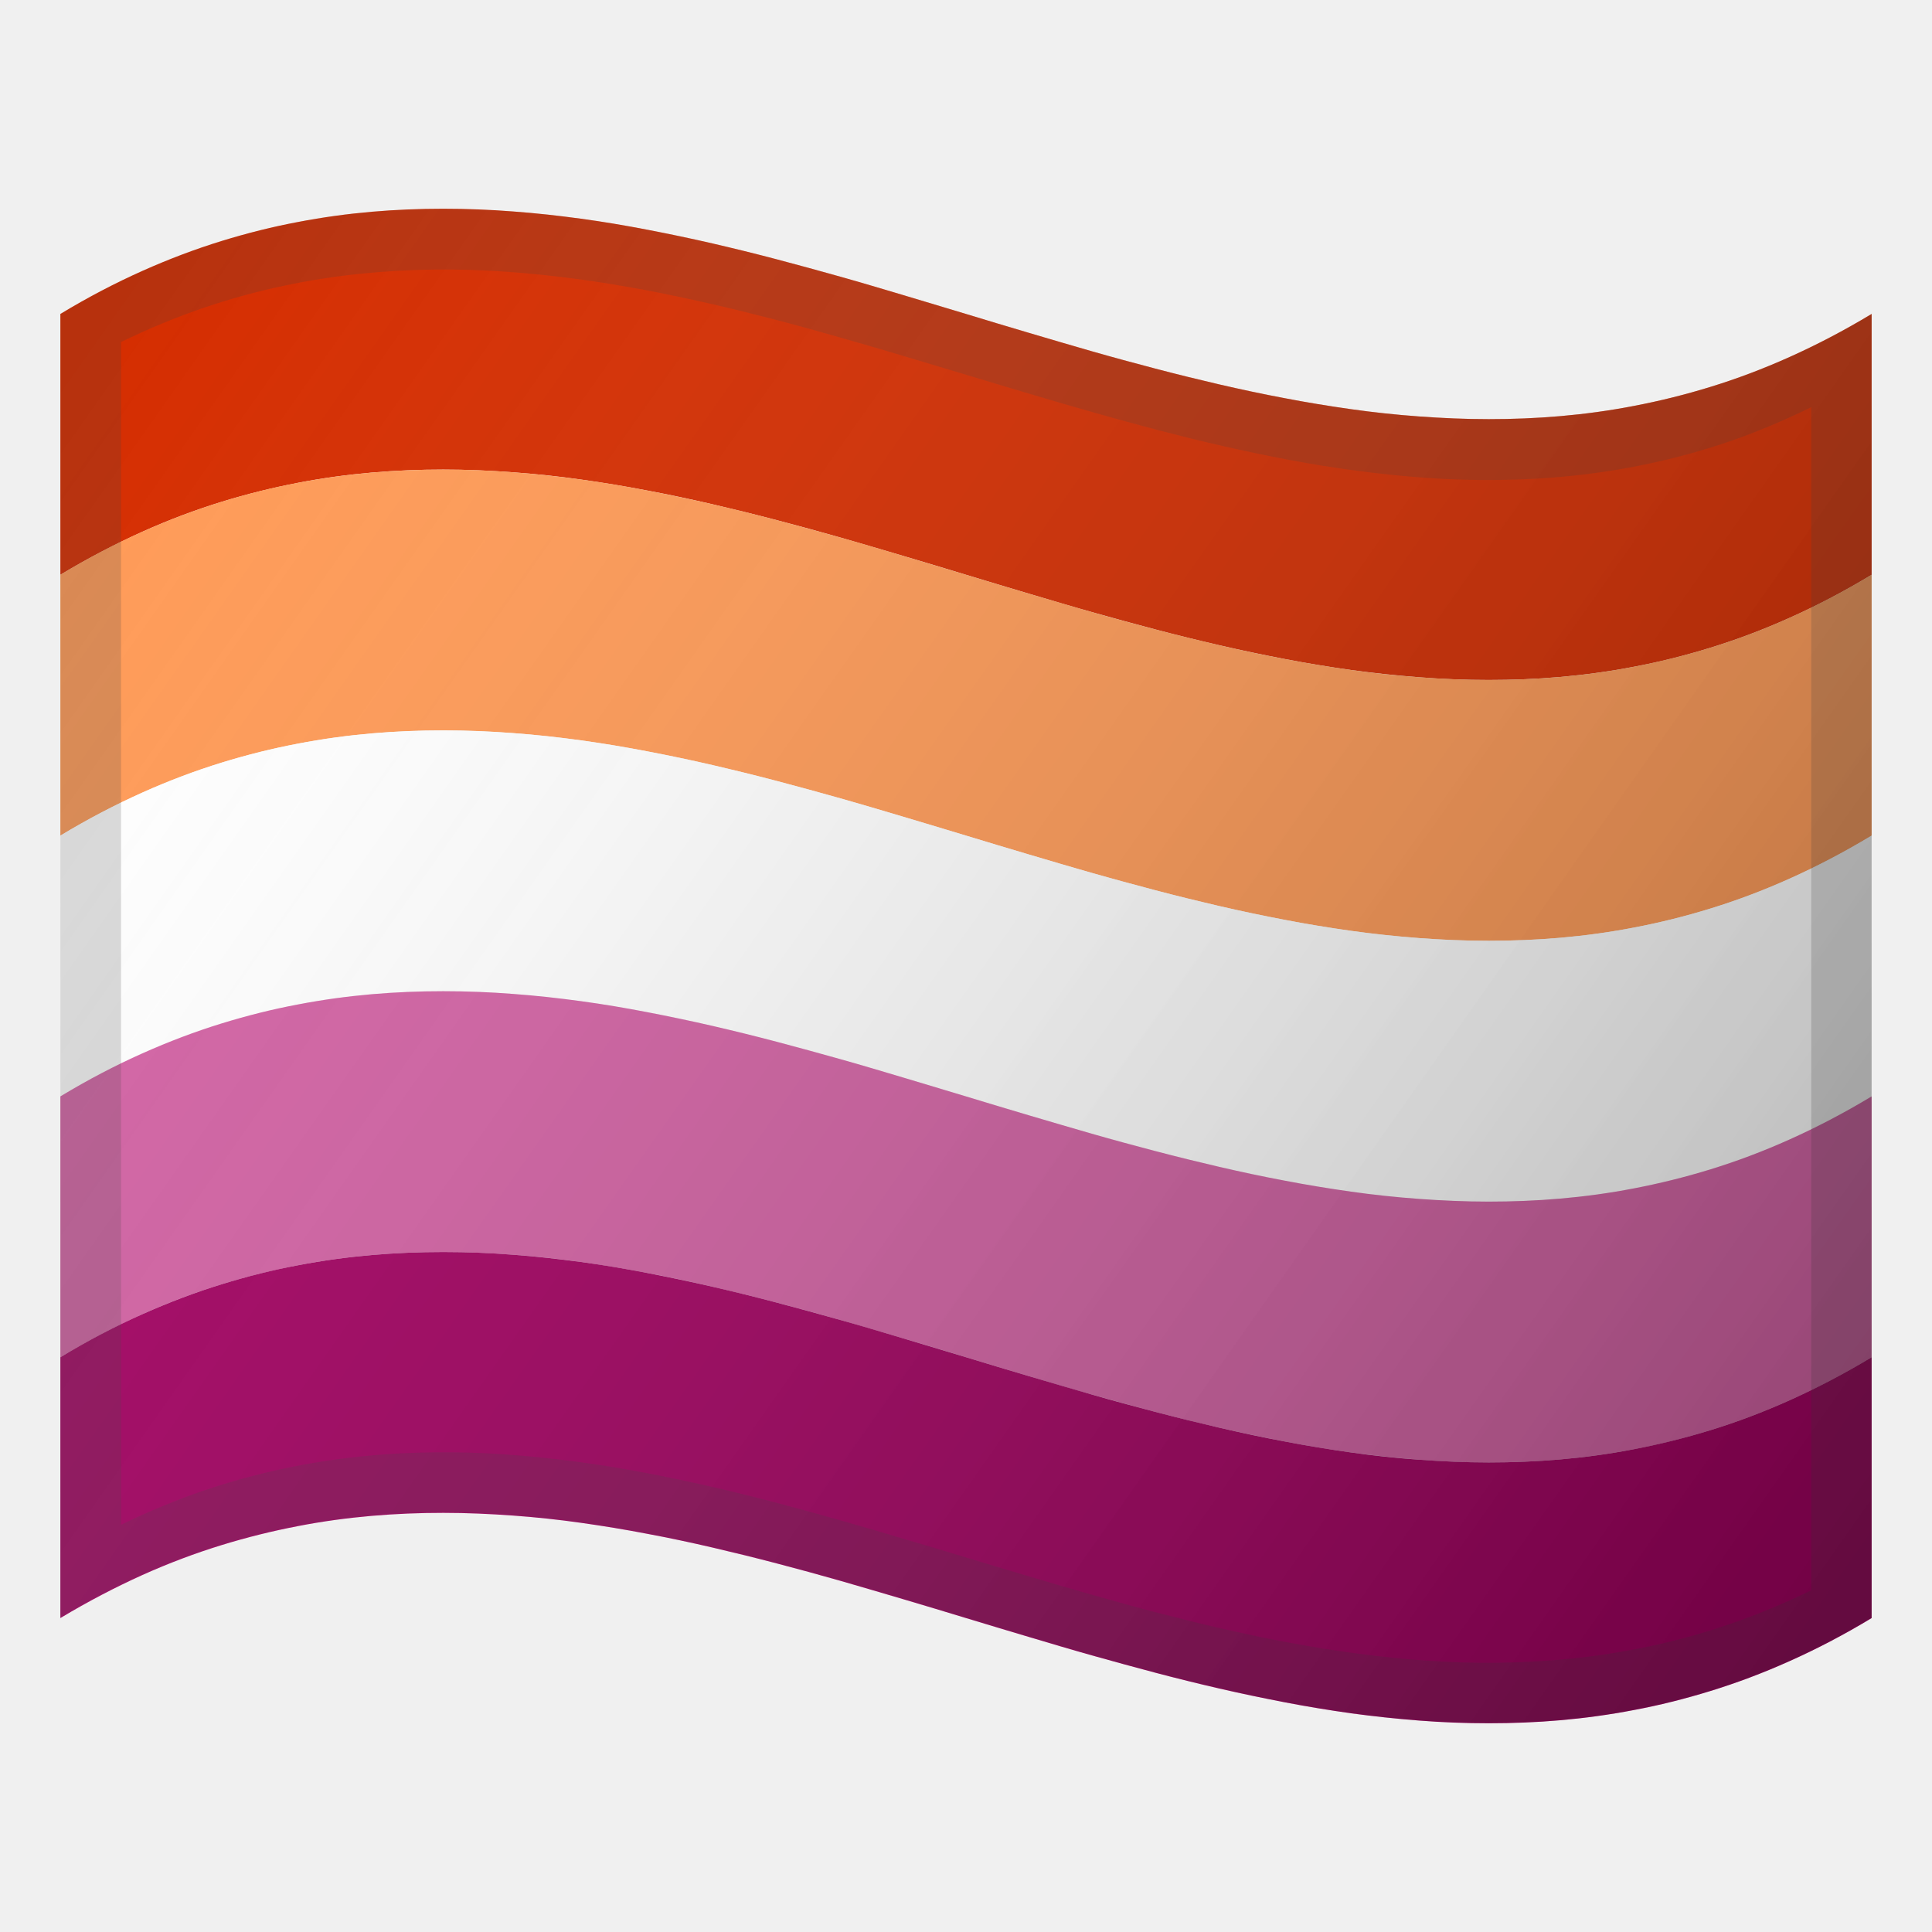
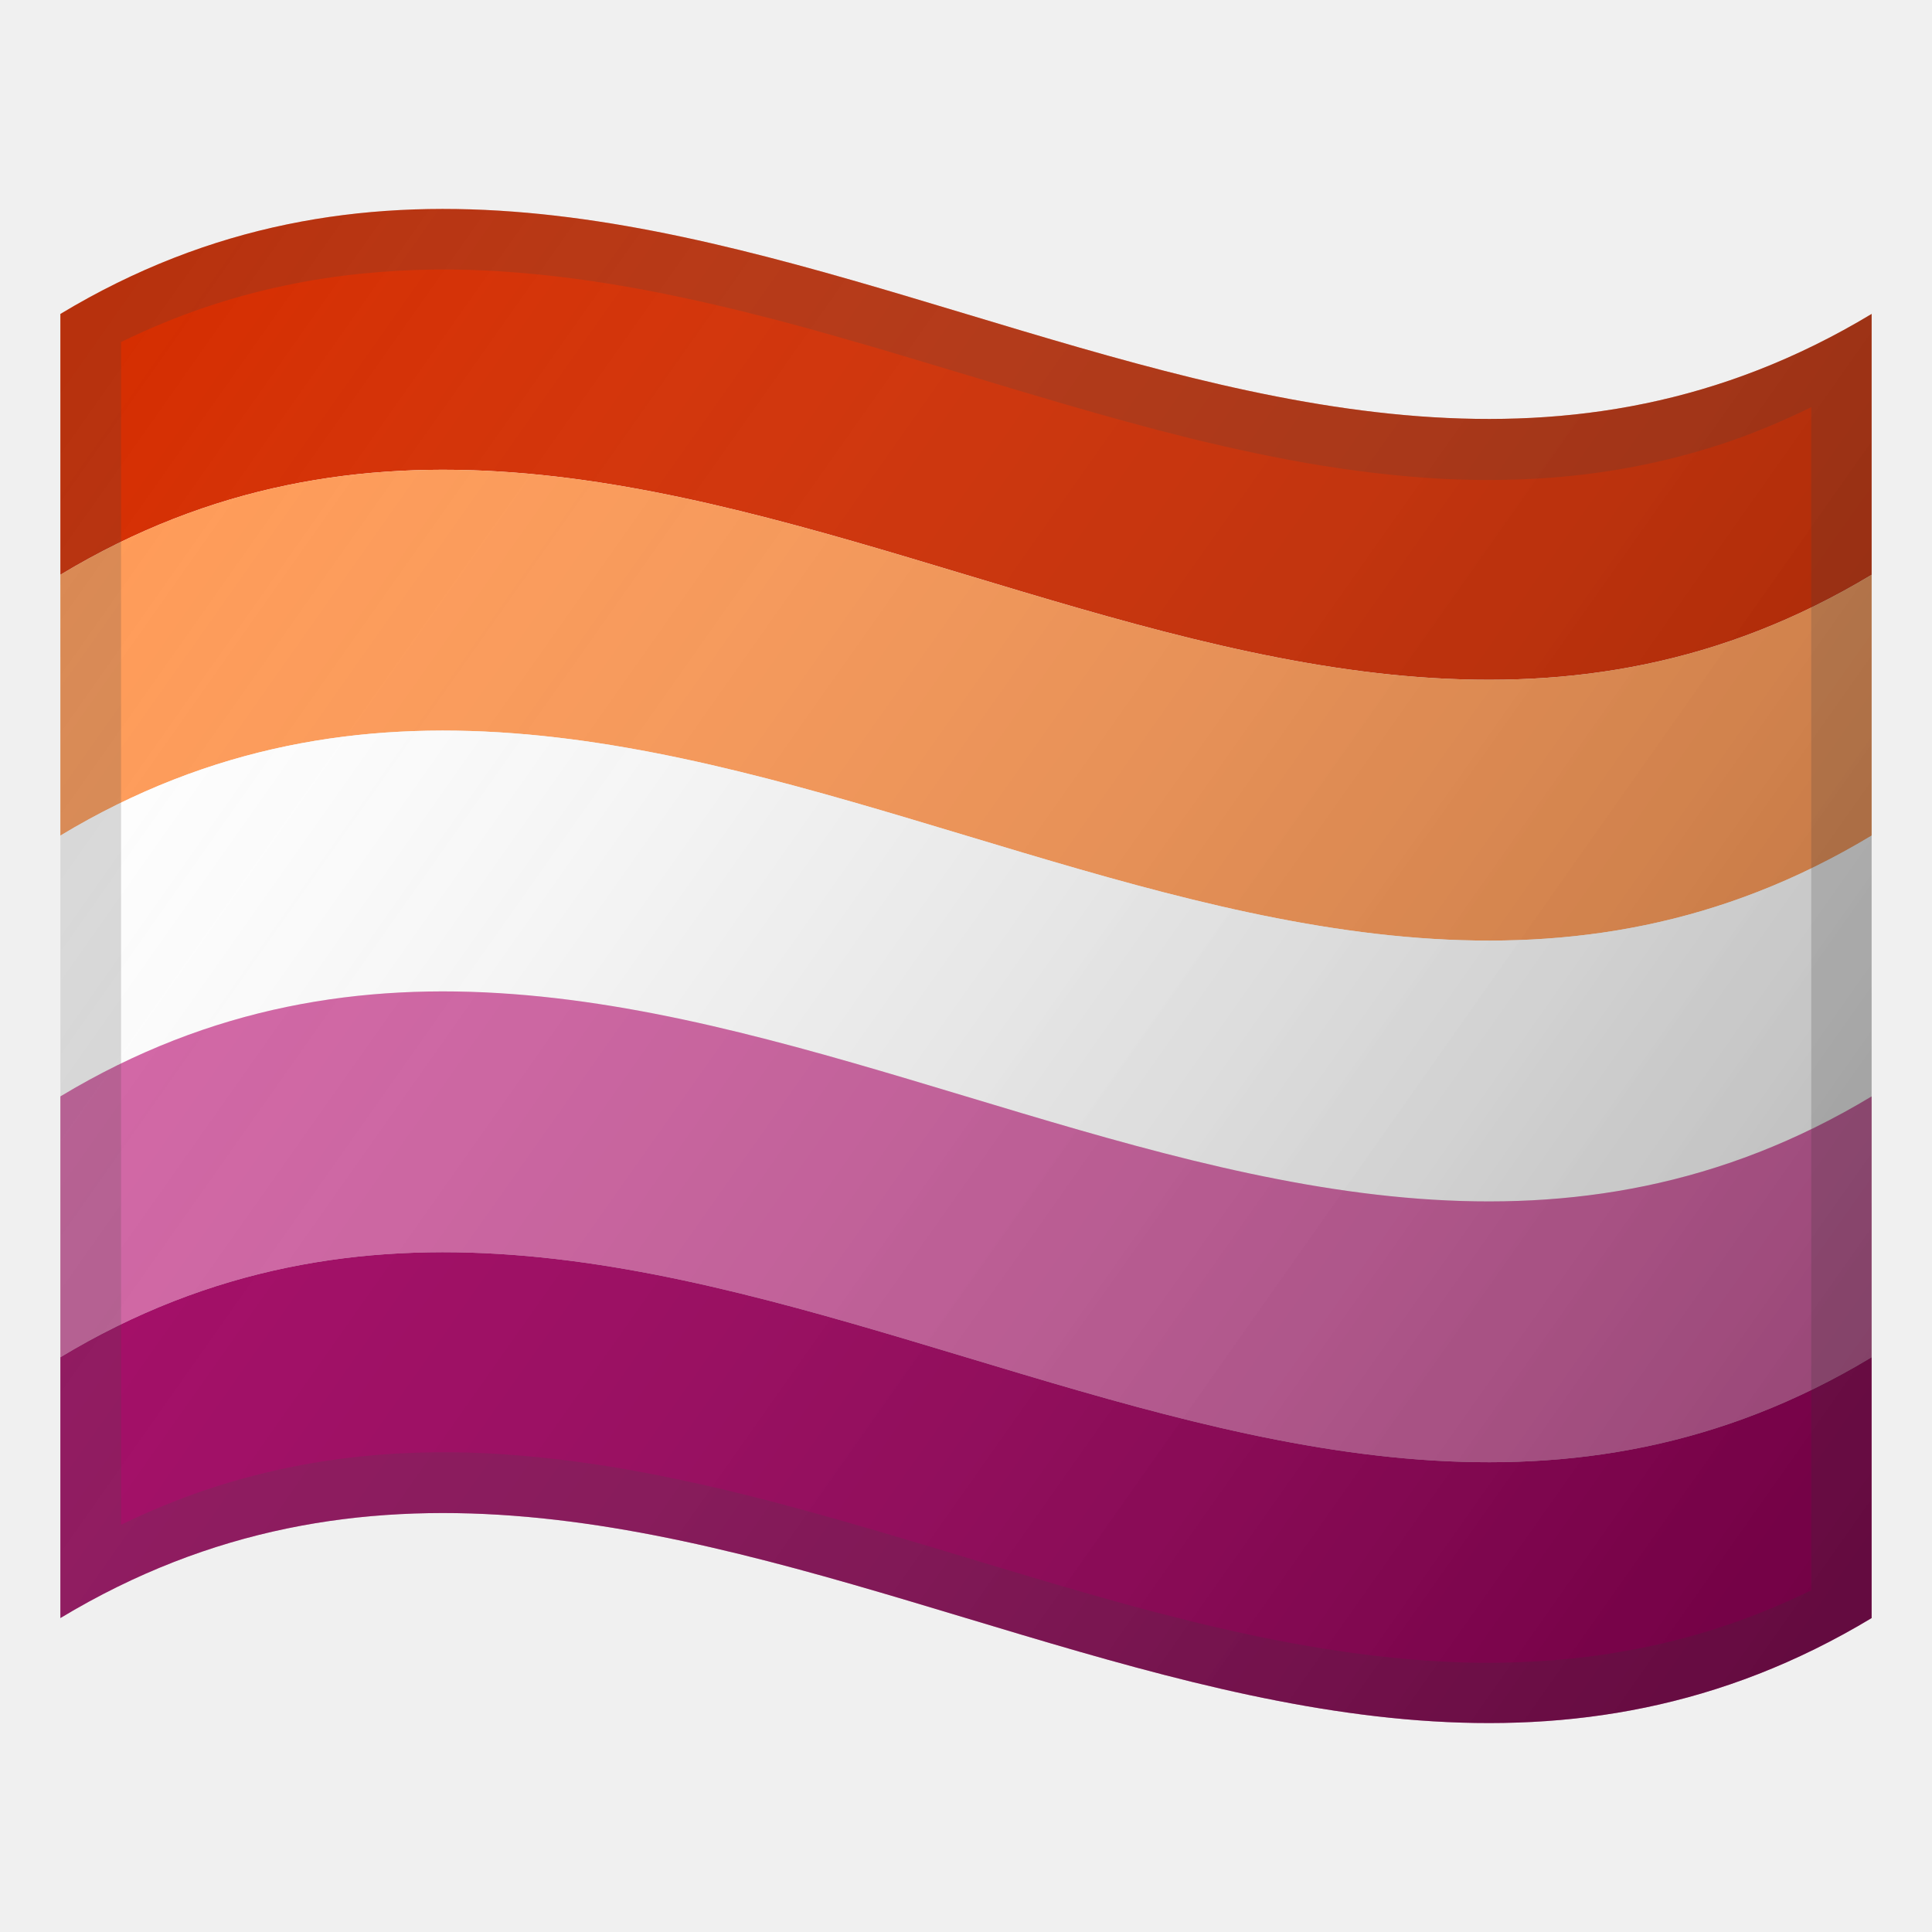
<svg xmlns="http://www.w3.org/2000/svg" enable-background="new 0 0 128 128" viewBox="0 0 128 128">
  <linearGradient id="b" x1="-153" x2="-85.917" y1="-607.79" y2="-607.79" gradientUnits="userSpaceOnUse">
    <stop stop-color="#fff" stop-opacity="0" offset="0" />
    <stop stop-opacity=".287" offset=".287" />
    <stop offset=".525" />
    <stop stop-opacity=".249" offset=".753" />
    <stop stop-color="#fff" stop-opacity="0" offset="1" />
  </linearGradient>
  <rect x="-153" y="-651.76" width="67.08" height="87.93" fill="url(#b)" opacity=".2" />
-   <path d="m124 38.08c-1.85 1.12-3.66 2.06-5.43 2.85-1.78 0.8-3.52 1.45-5.24 1.98s-3.4 0.95-5.06 1.26c-1.66 0.32-3.29 0.54-4.89 0.68s-3.19 0.2-4.75 0.2-3.1-0.06-4.62-0.18-3.02-0.28-4.5-0.48c-1.48-0.21-2.95-0.45-4.4-0.73s-2.89-0.58-4.32-0.91-2.85-0.68-4.25-1.05c-1.41-0.37-2.81-0.76-4.21-1.15s-2.79-0.81-4.17-1.22c-1.39-0.41-2.77-0.83-4.16-1.25-1.38-0.42-2.77-0.84-4.16-1.25s-2.78-0.82-4.17-1.22c-1.4-0.4-2.8-0.78-4.21-1.15s-2.83-0.72-4.25-1.05-2.87-0.64-4.32-0.91c-1.45-0.28-2.92-0.52-4.4-0.73s-2.98-0.37-4.5-0.48-3.06-0.18-4.62-0.18-3.14 0.06-4.75 0.2-3.24 0.36-4.89 0.68c-1.66 0.32-3.34 0.73-5.06 1.26s-3.46 1.18-5.24 1.98c-1.77 0.8-3.58 1.74-5.43 2.85v-17.28c1.85-1.12 3.66-2.06 5.43-2.85s3.52-1.45 5.24-1.98 3.4-0.95 5.06-1.26c1.66-0.32 3.29-0.54 4.89-0.68 1.61-0.14 3.19-0.2 4.75-0.2s3.1 0.06 4.62 0.18c1.52 0.11 3.02 0.28 4.5 0.48s2.95 0.45 4.4 0.73 2.89 0.58 4.32 0.91 2.85 0.68 4.25 1.05c1.41 0.37 2.81 0.76 4.21 1.15s2.79 0.81 4.17 1.22 2.77 0.83 4.16 1.25c1.38 0.42 2.77 0.84 4.16 1.25s2.78 0.82 4.17 1.22 2.8 0.78 4.21 1.15 2.83 0.72 4.25 1.05c1.43 0.33 2.87 0.64 4.32 0.91 1.45 0.28 2.92 0.52 4.4 0.73s2.98 0.37 4.5 0.48 3.06 0.18 4.62 0.18 3.14-0.06 4.75-0.2 3.24-0.36 4.89-0.68c1.66-0.32 3.34-0.73 5.06-1.26s3.46-1.18 5.24-1.98 3.59-1.74 5.43-2.85v17.28z" fill="#D52D00" />
-   <path d="m124 55.36c-1.85 1.12-3.66 2.06-5.43 2.85-1.78 0.8-3.52 1.45-5.24 1.98s-3.4 0.95-5.06 1.26c-1.66 0.32-3.29 0.54-4.89 0.68s-3.19 0.2-4.75 0.2-3.1-0.06-4.62-0.18-3.02-0.28-4.5-0.48c-1.48-0.21-2.95-0.45-4.4-0.73s-2.89-0.58-4.32-0.91-2.85-0.68-4.25-1.05c-1.41-0.37-2.81-0.76-4.21-1.15s-2.79-0.81-4.17-1.22c-1.39-0.41-2.77-0.83-4.16-1.25-1.38-0.42-2.77-0.84-4.16-1.25s-2.78-0.82-4.17-1.22c-1.4-0.4-2.8-0.78-4.21-1.15s-2.83-0.72-4.25-1.05-2.87-0.64-4.32-0.91c-1.45-0.28-2.92-0.52-4.4-0.73s-2.98-0.37-4.5-0.48-3.06-0.18-4.62-0.18-3.14 0.06-4.75 0.2-3.24 0.36-4.89 0.68c-1.66 0.32-3.34 0.73-5.06 1.26s-3.46 1.18-5.24 1.98c-1.77 0.8-3.58 1.74-5.43 2.85v-17.28c1.85-1.12 3.66-2.06 5.43-2.85s3.52-1.45 5.24-1.98 3.4-0.95 5.06-1.26c1.66-0.32 3.29-0.54 4.89-0.68 1.61-0.14 3.19-0.2 4.75-0.2s3.1 0.06 4.62 0.18c1.52 0.11 3.02 0.28 4.5 0.48s2.95 0.45 4.4 0.73 2.89 0.58 4.32 0.91 2.85 0.68 4.25 1.05c1.41 0.37 2.81 0.76 4.21 1.15s2.79 0.81 4.17 1.22 2.77 0.83 4.16 1.25c1.38 0.42 2.77 0.84 4.16 1.25s2.78 0.82 4.17 1.22 2.8 0.78 4.21 1.15 2.83 0.72 4.25 1.05c1.43 0.33 2.87 0.64 4.32 0.91 1.45 0.28 2.92 0.52 4.4 0.73s2.98 0.37 4.5 0.48 3.06 0.18 4.62 0.18 3.14-0.06 4.75-0.2 3.24-0.36 4.89-0.68c1.66-0.32 3.34-0.73 5.06-1.26s3.46-1.18 5.24-1.98 3.59-1.74 5.43-2.85v17.28z" fill="#FF9A56" />
-   <path d="m124 72.64c-1.85 1.12-3.66 2.06-5.43 2.85-1.78 0.8-3.52 1.45-5.24 1.98s-3.4 0.95-5.06 1.26c-1.66 0.32-3.29 0.54-4.89 0.68s-3.19 0.2-4.75 0.2-3.1-0.06-4.62-0.18-3.02-0.28-4.5-0.48c-1.48-0.21-2.95-0.45-4.4-0.73s-2.89-0.58-4.32-0.91-2.85-0.68-4.25-1.05c-1.41-0.37-2.81-0.76-4.21-1.15s-2.79-0.81-4.17-1.22c-1.39-0.41-2.77-0.83-4.16-1.25-1.38-0.42-2.77-0.84-4.16-1.25s-2.78-0.82-4.17-1.22c-1.4-0.4-2.8-0.78-4.21-1.15s-2.83-0.72-4.25-1.05-2.87-0.64-4.32-0.91c-1.45-0.28-2.92-0.52-4.4-0.73s-2.98-0.37-4.5-0.48-3.06-0.18-4.62-0.18-3.14 0.06-4.75 0.2-3.24 0.36-4.89 0.68c-1.66 0.32-3.34 0.73-5.06 1.26s-3.46 1.18-5.24 1.98c-1.77 0.8-3.58 1.74-5.43 2.85v-17.28c1.85-1.12 3.66-2.06 5.43-2.85s3.52-1.45 5.24-1.98 3.4-0.95 5.06-1.26c1.66-0.32 3.29-0.54 4.89-0.68 1.61-0.14 3.19-0.2 4.75-0.2s3.1 0.06 4.62 0.18c1.52 0.11 3.02 0.28 4.5 0.48s2.95 0.45 4.4 0.73 2.89 0.58 4.32 0.91 2.85 0.68 4.25 1.05c1.41 0.37 2.81 0.76 4.21 1.15s2.79 0.81 4.17 1.22 2.77 0.83 4.16 1.25c1.38 0.42 2.77 0.84 4.16 1.25s2.78 0.82 4.17 1.22 2.8 0.78 4.21 1.15 2.83 0.72 4.25 1.05c1.43 0.33 2.87 0.64 4.32 0.91 1.45 0.28 2.92 0.52 4.4 0.73s2.98 0.37 4.5 0.48 3.06 0.18 4.62 0.18 3.14-0.06 4.75-0.2 3.24-0.36 4.89-0.68c1.66-0.32 3.34-0.73 5.06-1.26s3.46-1.18 5.24-1.98 3.59-1.74 5.43-2.85v17.28z" fill="#FFF" />
-   <path d="m124 89.92c-1.85 1.12-3.66 2.06-5.43 2.85-1.78 0.8-3.52 1.45-5.24 1.98s-3.4 0.95-5.06 1.26c-1.66 0.32-3.29 0.54-4.89 0.68s-3.19 0.2-4.75 0.2-3.1-0.06-4.62-0.18-3.02-0.28-4.5-0.48c-1.48-0.21-2.95-0.45-4.4-0.73s-2.89-0.58-4.32-0.91-2.85-0.68-4.25-1.05c-1.41-0.37-2.81-0.76-4.21-1.15s-2.79-0.81-4.17-1.22c-1.39-0.41-2.77-0.83-4.16-1.25-1.38-0.42-2.77-0.84-4.16-1.25s-2.78-0.82-4.17-1.22c-1.4-0.4-2.8-0.78-4.21-1.15s-2.83-0.72-4.25-1.05-2.87-0.64-4.32-0.91c-1.45-0.28-2.92-0.52-4.4-0.73s-2.98-0.37-4.5-0.48-3.06-0.18-4.62-0.18-3.14 0.06-4.75 0.2-3.24 0.36-4.89 0.68c-1.66 0.32-3.34 0.73-5.06 1.26s-3.46 1.18-5.24 1.98c-1.77 0.8-3.58 1.74-5.43 2.85v-17.28c1.85-1.12 3.66-2.06 5.43-2.85s3.52-1.45 5.24-1.98 3.4-0.95 5.06-1.26c1.66-0.32 3.29-0.54 4.89-0.68 1.61-0.14 3.19-0.2 4.75-0.2s3.1 0.06 4.62 0.18c1.52 0.11 3.02 0.28 4.5 0.48s2.95 0.45 4.4 0.73 2.89 0.58 4.32 0.91 2.85 0.68 4.25 1.05c1.41 0.37 2.81 0.76 4.21 1.15s2.79 0.81 4.17 1.22 2.77 0.83 4.16 1.25c1.38 0.42 2.77 0.84 4.16 1.25s2.78 0.82 4.17 1.22 2.8 0.78 4.21 1.15 2.83 0.72 4.25 1.05c1.43 0.33 2.87 0.64 4.32 0.91 1.45 0.28 2.92 0.52 4.4 0.73s2.98 0.37 4.5 0.48 3.06 0.18 4.62 0.18 3.14-0.06 4.75-0.2 3.24-0.36 4.89-0.68c1.66-0.32 3.34-0.73 5.06-1.26s3.46-1.18 5.24-1.98 3.59-1.74 5.43-2.85v17.28z" fill="#D362A4" />
-   <path d="m124 107.20c-1.85 1.12-3.66 2.06-5.43 2.85-1.78 0.8-3.52 1.45-5.24 1.98s-3.4 0.95-5.06 1.26c-1.66 0.32-3.29 0.54-4.89 0.68s-3.19 0.2-4.75 0.2-3.1-0.06-4.62-0.18-3.02-0.28-4.5-0.48c-1.48-0.21-2.95-0.45-4.4-0.73s-2.89-0.58-4.32-0.91-2.85-0.68-4.25-1.05c-1.41-0.37-2.81-0.76-4.21-1.15s-2.79-0.81-4.17-1.22c-1.39-0.41-2.77-0.83-4.16-1.25-1.38-0.42-2.77-0.84-4.16-1.25s-2.78-0.82-4.17-1.22c-1.4-0.4-2.8-0.78-4.21-1.15s-2.83-0.72-4.25-1.05-2.87-0.64-4.32-0.91c-1.45-0.28-2.92-0.52-4.4-0.73s-2.98-0.37-4.5-0.48-3.06-0.18-4.62-0.18-3.14 0.06-4.75 0.2-3.24 0.36-4.89 0.68c-1.66 0.32-3.34 0.73-5.06 1.26s-3.46 1.18-5.24 1.98c-1.77 0.8-3.58 1.74-5.43 2.85v-17.28c1.85-1.12 3.66-2.06 5.43-2.85s3.52-1.45 5.24-1.98 3.4-0.95 5.06-1.26c1.66-0.32 3.29-0.54 4.89-0.68 1.61-0.14 3.19-0.2 4.75-0.2s3.1 0.06 4.62 0.18c1.52 0.11 3.02 0.28 4.5 0.48s2.95 0.45 4.4 0.73 2.89 0.58 4.32 0.91 2.85 0.68 4.25 1.05c1.41 0.37 2.81 0.76 4.21 1.15s2.79 0.81 4.17 1.22 2.77 0.83 4.16 1.25c1.38 0.42 2.77 0.84 4.16 1.25s2.78 0.82 4.17 1.22 2.8 0.78 4.21 1.15 2.83 0.72 4.25 1.05c1.43 0.33 2.87 0.64 4.32 0.91 1.45 0.28 2.92 0.52 4.4 0.73s2.98 0.37 4.5 0.48 3.06 0.18 4.62 0.18 3.14-0.06 4.75-0.2 3.24-0.36 4.89-0.68c1.66-0.32 3.34-0.73 5.06-1.26s3.46-1.18 5.24-1.98 3.59-1.74 5.43-2.85v17.28z" fill="#A30262" />
-   <g opacity=".2">
-     <path d="m120 26.98v5.44 4.72 4.48s0 3.06 0 4.72v5.44 5.33s0 3.2 0 4.69v4.37 4.37 4.69s0 3.41 0 5.33v5.44s0 3.21 0 4.72v4.48 4.72s0 3.45 0 5.44c-1.87 0.91-3.69 1.66-5.49 2.27-1.79 0.61-3.55 1.09-5.27 1.45s-3.42 0.63-5.08 0.8-3.3 0.26-4.9 0.28-3.19-0.03-4.75-0.14-3.09-0.27-4.61-0.47-3.01-0.45-4.49-0.72-2.95-0.59-4.4-0.92-2.89-0.69-4.32-1.06-2.85-0.77-4.26-1.17-2.82-0.81-4.22-1.23l-4.2-1.26c-1.4-0.42-2.8-0.85-4.2-1.26s-2.81-0.83-4.22-1.23-2.83-0.79-4.26-1.17c-1.43-0.37-2.87-0.73-4.32-1.06s-2.92-0.64-4.4-0.92-2.98-0.52-4.49-0.72c-1.52-0.2-3.05-0.36-4.61-0.47s-3.14-0.16-4.75-0.14-3.24 0.1-4.9 0.28c-1.66 0.17-3.35 0.43-5.08 0.8-1.72 0.37-3.48 0.84-5.27 1.45s-3.62 1.36-5.49 2.27v-5.44-4.72-4.48-4.72-5.44-5.33s0-3.2 0-4.69 0-2.93 0-4.37v-4.37s0-3.04 0-4.69 0-3.41 0-5.33v-5.43-4.72s0-2.97 0-4.48v-4.72-5.43c1.87-0.91 3.69-1.66 5.49-2.27s3.55-1.09 5.27-1.45c1.72-0.37 3.42-0.63 5.08-0.8s3.3-0.26 4.9-0.28c1.61-0.02 3.19 0.03 4.75 0.14s3.09 0.27 4.61 0.47 3.01 0.45 4.49 0.72c1.48 0.28 2.95 0.59 4.4 0.92s2.89 0.69 4.32 1.06 2.85 0.77 4.26 1.17 2.82 0.81 4.22 1.23 2.8 0.84 4.2 1.26 2.8 0.85 4.2 1.26c1.4 0.42 2.81 0.83 4.22 1.23s2.83 0.79 4.26 1.17c1.43 0.37 2.87 0.73 4.32 1.06s2.92 0.64 4.4 0.92 2.98 0.52 4.49 0.72c1.52 0.2 3.05 0.36 4.61 0.47s3.14 0.16 4.75 0.14 3.24-0.1 4.9-0.28c1.66-0.17 3.35-0.43 5.08-0.8 1.72-0.37 3.48-0.84 5.27-1.45s3.62-1.38 5.49-2.29m4-6.18c-1.85 1.12-3.66 2.06-5.43 2.85-1.78 0.8-3.52 1.45-5.24 1.98s-3.4 0.95-5.06 1.26c-1.66 0.32-3.29 0.54-4.89 0.68s-3.19 0.2-4.75 0.2-3.1-0.06-4.62-0.18c-1.52-0.11-3.02-0.28-4.5-0.48-1.48-0.21-2.95-0.45-4.4-0.73s-2.89-0.58-4.32-0.91-2.85-0.68-4.25-1.05c-1.41-0.37-2.81-0.76-4.21-1.15s-2.79-0.81-4.17-1.22c-1.39-0.41-2.77-0.83-4.16-1.25-1.38-0.42-2.77-0.84-4.16-1.25s-2.78-0.82-4.17-1.22-2.8-0.78-4.21-1.15-2.83-0.72-4.25-1.05c-1.43-0.33-2.87-0.64-4.32-0.91-1.45-0.28-2.92-0.52-4.4-0.73s-2.98-0.37-4.5-0.48-3.06-0.18-4.62-0.18-3.14 0.06-4.75 0.2-3.24 0.36-4.89 0.68c-1.66 0.32-3.34 0.73-5.06 1.26s-3.46 1.18-5.24 1.98-3.58 1.73-5.43 2.85v5.33s0 3.2 0 4.69v4.37 4.37 4.69s0 3.41 0 5.33v0.02 5.33s0 3.2 0 4.69v4.37 4.37 4.69s0 3.41 0 5.33v5.33s0 3.2 0 4.69 0 2.93 0 4.37 0 2.88 0 4.37 0 3.04 0 4.69 0 3.41 0 5.33c1.85-1.12 3.66-2.06 5.43-2.85 1.78-0.8 3.52-1.45 5.24-1.98s3.4-0.95 5.06-1.26c1.66-0.32 3.29-0.54 4.89-0.68 1.61-0.14 3.19-0.2 4.75-0.2s3.1 0.06 4.62 0.18c1.52 0.11 3.02 0.28 4.5 0.48 1.48 0.21 2.95 0.45 4.4 0.73s2.89 0.58 4.32 0.91 2.85 0.68 4.25 1.05c1.41 0.37 2.81 0.76 4.21 1.15 1.4 0.4 2.79 0.81 4.17 1.22s2.77 0.83 4.16 1.25c1.38 0.42 2.77 0.84 4.16 1.25s2.78 0.82 4.17 1.22c1.4 0.4 2.8 0.78 4.21 1.15s2.83 0.72 4.25 1.05c1.43 0.33 2.87 0.64 4.32 0.91 1.45 0.28 2.92 0.52 4.4 0.73s2.98 0.37 4.5 0.48 3.06 0.18 4.62 0.18 3.14-0.06 4.75-0.2 3.24-0.36 4.89-0.68c1.66-0.32 3.34-0.73 5.06-1.26s3.46-1.18 5.24-1.98 3.59-1.74 5.43-2.85v-5.33s0-3.2 0-4.69 0-2.93 0-4.37 0-2.88 0-4.37 0-3.04 0-4.69 0-3.41 0-5.33v-5.33s0-3.2 0-4.69v-4.37-4.37-4.69s0-3.41 0-5.33v-0.02-5.33s0-3.2 0-4.69v-4.37-4.37-4.69s0-3.41 0-5.33z" fill="#424242" />
-   </g>
+   <path d="M4 20.8c40 -24.1 80 24.1 120 0v17.28c-40 24.1 -80 -24.1 -120 0z" fill="#D52D00" />
+   <path d="M4 38.08c40 -24.1 80 24.1 120 0v17.28c-40 24.1 -80 -24.1 -120 0z" fill="#FF9A56" />
+   <path d="M4 55.36c40 -24.1 80 24.1 120 0v17.28c-40 24.1 -80 -24.1 -120 0z" fill="#FFF" />
+   <path d="M4 72.64c40 -24.1 80 24.1 120 0v17.28c-40 24.1 -80 -24.1 -120 0z" fill="#D362A4" />
+   <path d="M4 89.92c40 -24.1 80 24.1 120 0v17.28c-40 24.1 -80 -24.1 -120 0z" fill="#A30262" />
+   <path d="m120 26.98v5.44 4.72 4.48s0 3.06 0 4.72v5.44 5.33s0 3.2 0 4.69v4.37 4.37 4.69s0 3.41 0 5.33v5.44s0 3.21 0 4.72v4.48 4.72s0 3.45 0 5.44c-1.87 0.91-3.69 1.66-5.49 2.27-1.79 0.61-3.55 1.09-5.27 1.45s-3.42 0.63-5.08 0.8-3.3 0.26-4.9 0.28-3.19-0.03-4.75-0.14-3.09-0.27-4.61-0.47-3.01-0.45-4.49-0.72-2.95-0.59-4.4-0.92-2.89-0.69-4.32-1.06-2.85-0.77-4.26-1.17-2.82-0.81-4.22-1.23l-4.2-1.26c-1.4-0.42-2.8-0.85-4.2-1.26s-2.81-0.83-4.22-1.23-2.83-0.79-4.26-1.17c-1.43-0.37-2.87-0.73-4.32-1.06s-2.92-0.64-4.4-0.92-2.98-0.52-4.49-0.72c-1.52-0.2-3.05-0.36-4.61-0.47s-3.14-0.16-4.75-0.14-3.24 0.1-4.9 0.28c-1.66 0.17-3.35 0.43-5.08 0.8-1.72 0.37-3.48 0.84-5.27 1.45s-3.62 1.36-5.49 2.27v-5.44-4.72-4.48-4.72-5.44-5.33s0-3.2 0-4.69 0-2.93 0-4.37v-4.37s0-3.04 0-4.69 0-3.41 0-5.33v-5.43-4.72s0-2.97 0-4.48v-4.72-5.43c1.87-0.91 3.69-1.66 5.49-2.27s3.55-1.09 5.27-1.45c1.72-0.37 3.42-0.63 5.08-0.8s3.3-0.26 4.9-0.28c1.61-0.02 3.19 0.03 4.75 0.14s3.09 0.27 4.61 0.47 3.01 0.45 4.49 0.72c1.48 0.28 2.95 0.59 4.4 0.92s2.89 0.69 4.32 1.06 2.85 0.77 4.26 1.17 2.82 0.81 4.22 1.23 2.8 0.84 4.2 1.26 2.8 0.85 4.2 1.26c1.4 0.42 2.81 0.83 4.22 1.23s2.83 0.79 4.26 1.17c1.43 0.37 2.87 0.73 4.32 1.06s2.92 0.64 4.4 0.92 2.98 0.52 4.49 0.72c1.52 0.2 3.05 0.36 4.61 0.47s3.14 0.16 4.75 0.14 3.24-0.1 4.9-0.28c1.66-0.17 3.35-0.43 5.08-0.8 1.72-0.37 3.48-0.84 5.27-1.45s3.62-1.38 5.49-2.29m4-6.18c-40 24.1 -80 -24.1 -120 0v86.4c40-24.1 80 24.1 120 0z" fill="#424242" opacity=".2" />
  <linearGradient id="a" x1="5.37" x2="122.37" y1="22.659" y2="105.16" gradientUnits="userSpaceOnUse">
    <stop stop-color="#fff" stop-opacity="0" offset="0" />
    <stop stop-color="#C8C8C8" stop-opacity=".165" offset=".165" />
    <stop stop-color="#828282" stop-opacity=".393" offset=".393" />
    <stop stop-color="#4A4A4A" stop-opacity=".6" offset=".6" />
    <stop stop-color="#222" stop-opacity=".776" offset=".776" />
    <stop stop-color="#090909" stop-opacity=".915" offset=".915" />
    <stop offset="1" />
  </linearGradient>
-   <path d="m124 107.2c-1.85 1.12-3.66 2.06-5.43 2.85-1.78 0.8-3.52 1.45-5.24 1.98s-3.4 0.95-5.06 1.26c-1.66 0.32-3.29 0.54-4.89 0.68-1.61 0.14-3.19 0.2-4.75 0.2s-3.1-0.06-4.62-0.18c-1.52-0.11-3.02-0.28-4.5-0.48-1.48-0.21-2.95-0.45-4.4-0.73s-2.89-0.58-4.32-0.91-2.85-0.68-4.25-1.05-2.81-0.76-4.21-1.15c-1.4-0.4-2.79-0.81-4.17-1.22-1.39-0.41-2.77-0.83-4.16-1.25-1.38-0.42-2.77-0.84-4.16-1.25s-2.78-0.82-4.17-1.22c-1.4-0.4-2.8-0.78-4.21-1.15s-2.83-0.72-4.25-1.05-2.87-0.64-4.32-0.91c-1.45-0.28-2.92-0.52-4.4-0.73s-2.98-0.37-4.5-0.48-3.06-0.18-4.62-0.18-3.14 0.06-4.75 0.2-3.24 0.36-4.89 0.68c-1.66 0.32-3.34 0.73-5.06 1.26s-3.46 1.18-5.24 1.98-3.59 1.74-5.43 2.85v-5.61-5.32-5.07-4.86-4.68s0-3.05 0-4.54v-4.43s0-2.92 0-4.36 0-2.89 0-4.33v-4.33-4.36-4.43s0-3 0-4.54 0-3.09 0-4.68v-4.86s0-3.34 0-5.07v-5.32-5.61c1.85-1.12 3.66-2.06 5.43-2.85s3.52-1.45 5.24-1.98 3.4-0.95 5.06-1.26c1.66-0.32 3.29-0.54 4.89-0.68 1.61-0.14 3.19-0.2 4.75-0.2s3.1 0.06 4.62 0.18c1.52 0.11 3.02 0.28 4.5 0.48s2.95 0.45 4.4 0.73 2.89 0.58 4.32 0.91 2.85 0.68 4.25 1.05c1.41 0.37 2.81 0.76 4.21 1.15s2.79 0.81 4.17 1.22 2.77 0.83 4.16 1.25c1.38 0.42 2.77 0.84 4.16 1.25s2.78 0.82 4.17 1.22 2.8 0.78 4.21 1.15 2.83 0.72 4.25 1.05c1.43 0.33 2.87 0.64 4.32 0.91 1.45 0.28 2.92 0.52 4.4 0.73s2.98 0.37 4.5 0.48 3.06 0.18 4.62 0.18 3.14-0.06 4.75-0.2 3.24-0.36 4.89-0.68c1.66-0.32 3.34-0.73 5.06-1.26s3.46-1.18 5.24-1.98 3.59-1.74 5.43-2.85v5.61 5.32 5.07s0 3.27 0 4.86v4.68s0 3.05 0 4.54 0 2.97 0 4.43v4.36 4.33 4.33s0 2.9 0 4.36 0 2.94 0 4.43v4.54s0 3.09 0 4.68v4.86 5.07 5.32 5.61z" fill="url(#a)" opacity=".3" />
+   <path d="M4 20.8c40 -24.1 80 24.1 120 0v86.4c-40 24.1 -80 -24.1 -120 0z" fill="url(#a)" opacity=".3" />
</svg>
